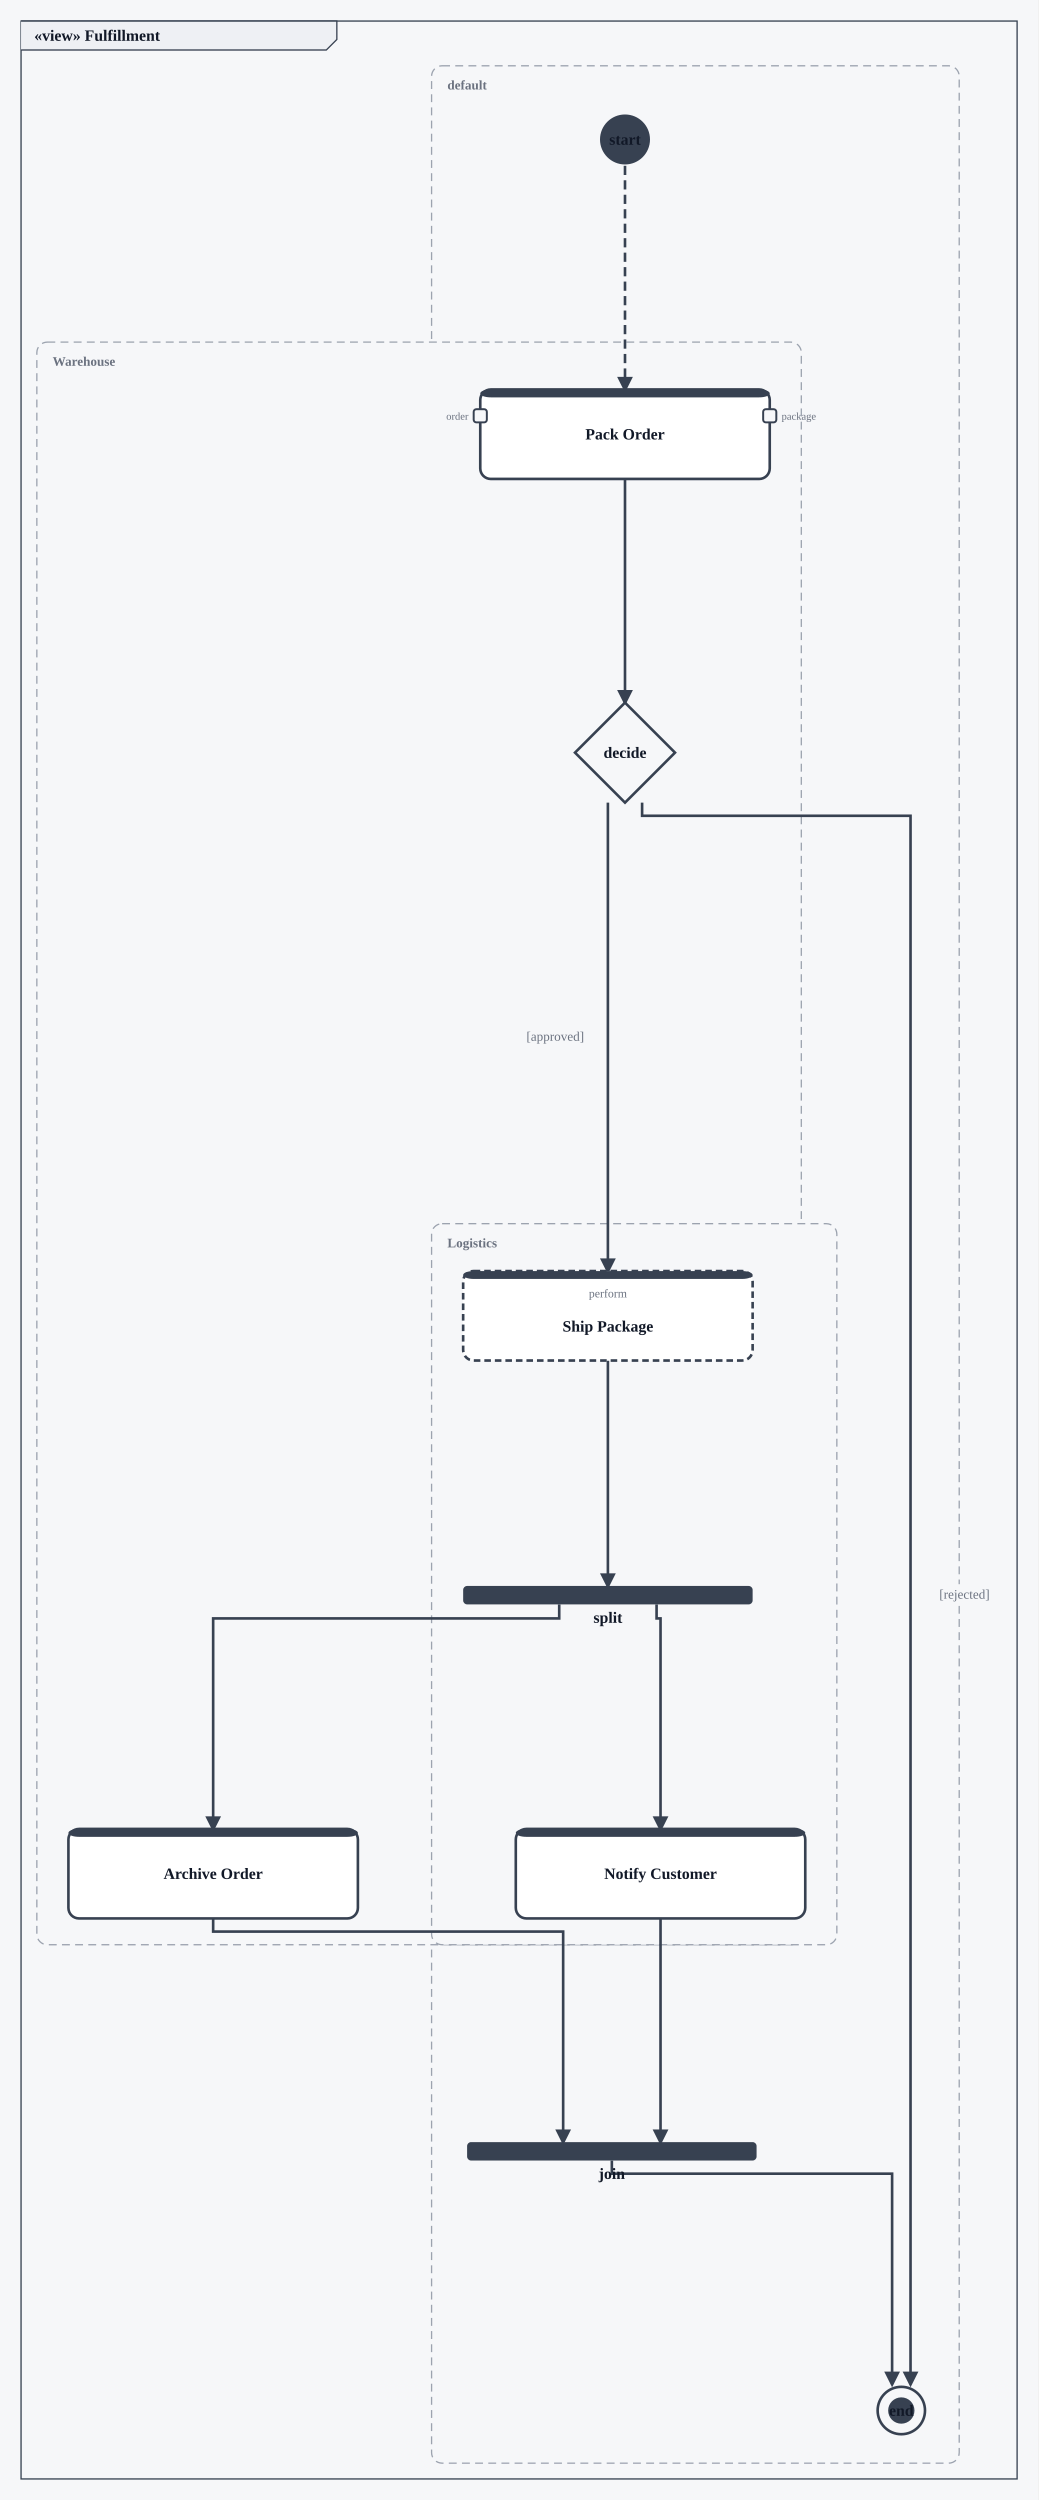
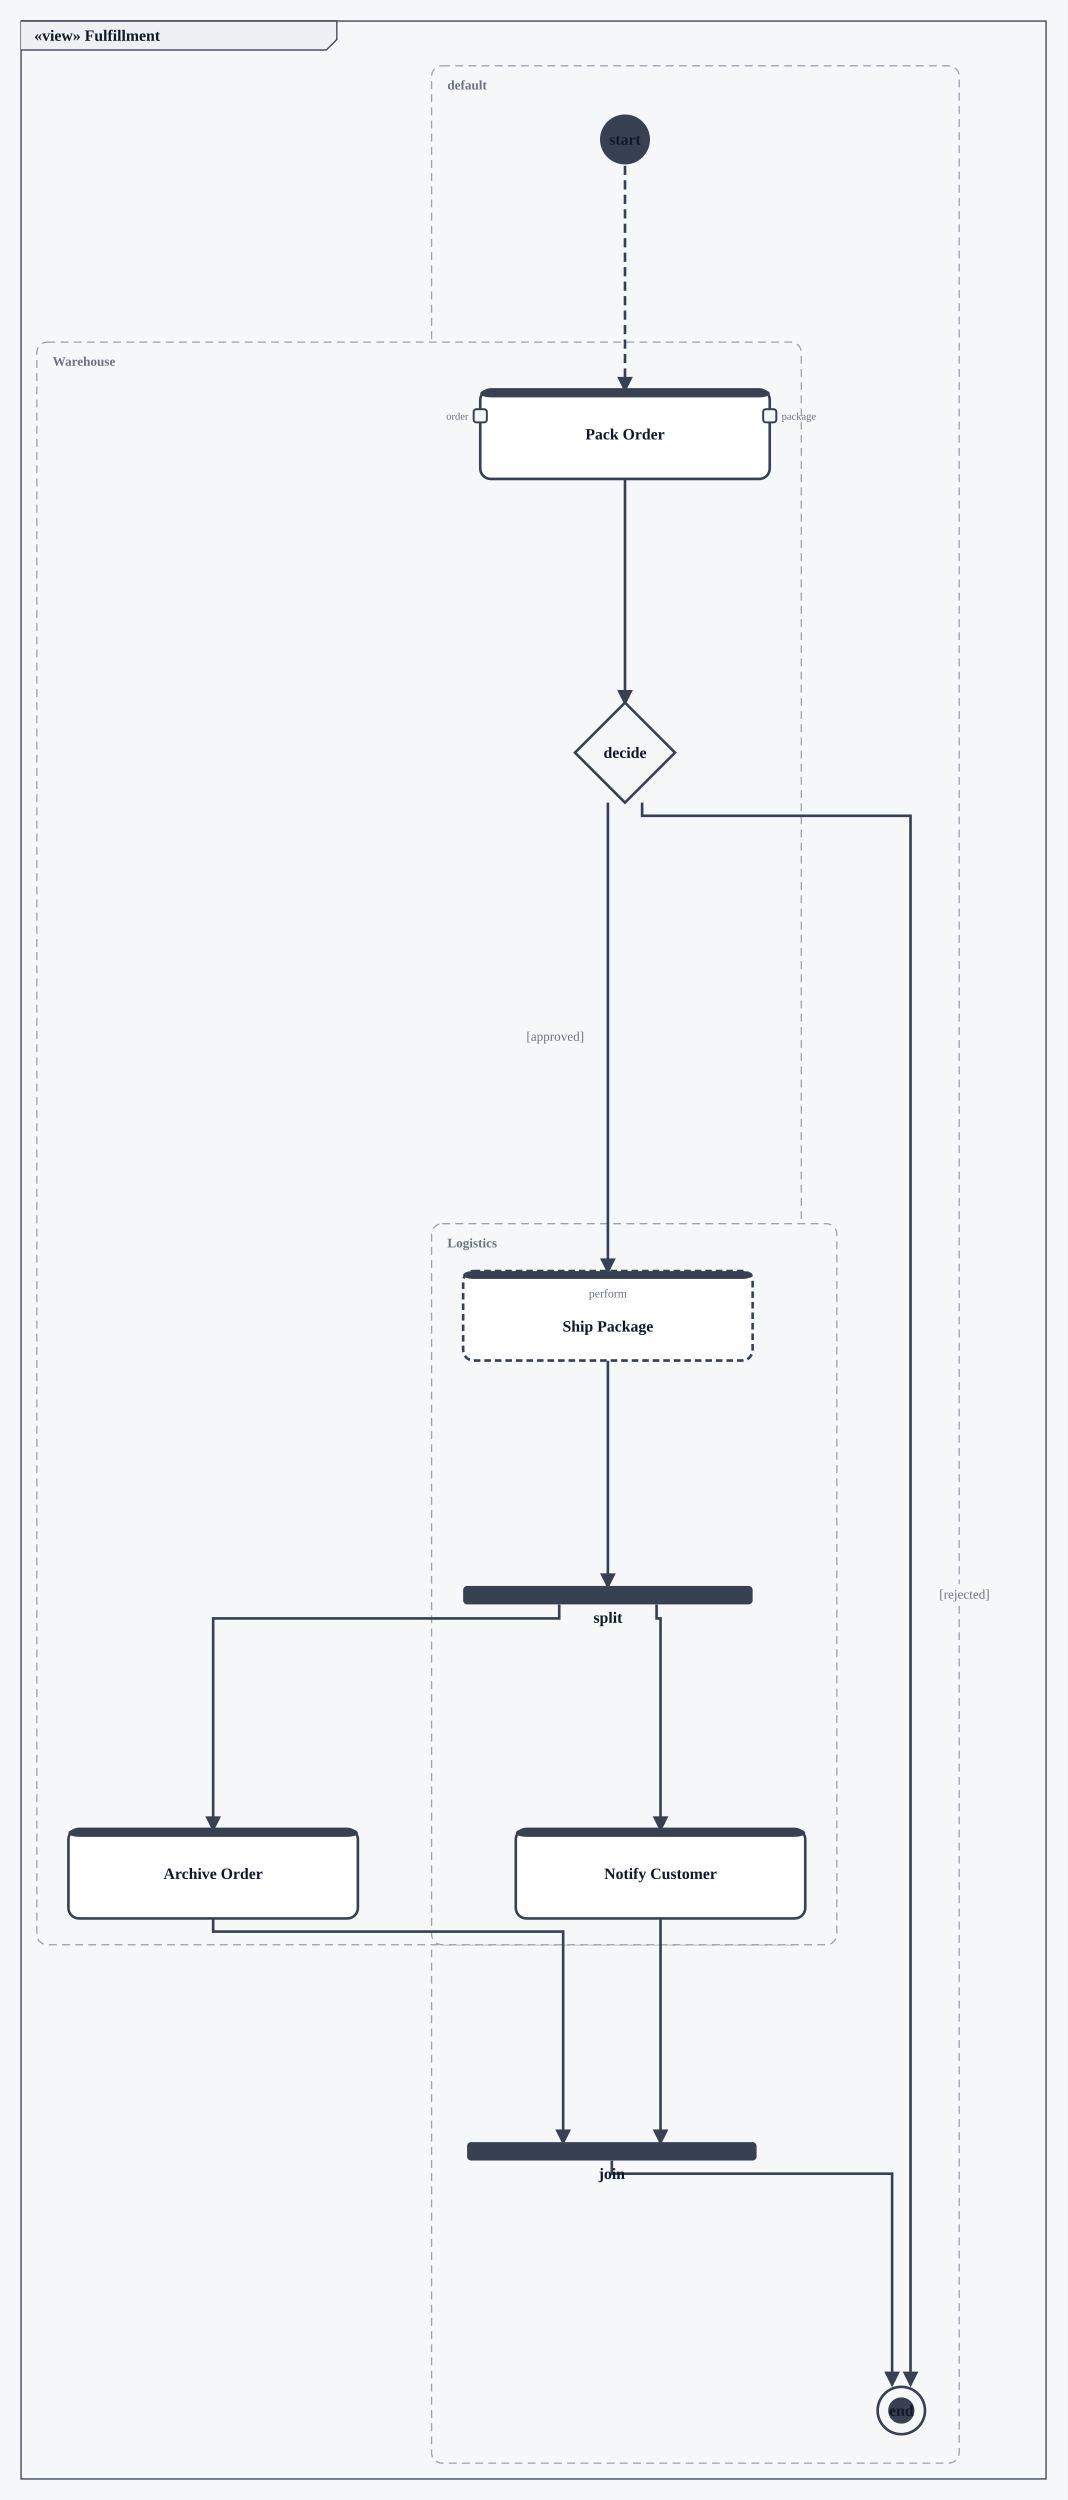
- <svg xmlns="http://www.w3.org/2000/svg" class="sysml-viz-svg" width="100%" height="100%" viewBox="28 -6 789 1900" role="img" aria-label="Fulfillment" data-color-scheme="light" style="touch-action: none; cursor: grab;">
-   <rect class="viz-bg" x="28" y="-6" width="789" height="1900" fill="#f6f7f9" />
+ <svg xmlns="http://www.w3.org/2000/svg" class="sysml-viz-svg" width="100%" height="100%" viewBox="28 -6 811 1900" role="img" aria-label="Fulfillment" data-color-scheme="light" style="touch-action: none; cursor: grab;">
+   <rect class="viz-bg" x="28" y="-6" width="811" height="1900" fill="#f6f7f9" />
  <defs>
    <marker id="viz-arrow" markerWidth="10" markerHeight="10" refX="9" refY="3" orient="auto" markerUnits="strokeWidth">
      <path d="M0,0 L0,6 L9,3 z" fill="#374151" />
    </marker>
    <marker id="general-d3-arrow" viewBox="0 -5 10 10" refX="8" refY="0" markerWidth="5" markerHeight="5" orient="auto">
      <path d="M0,-4L10,0L0,4" style="fill: #374151;" />
    </marker>
    <marker id="general-d3-arrow-open" viewBox="0 -5 10 10" refX="9" refY="0" markerWidth="8" markerHeight="8" orient="auto">
      <path d="M0,-4L10,0L0,4" style="fill: none; stroke: #374151; stroke-width: 1.3;" />
    </marker>
    <marker id="general-d3-specializes" viewBox="0 -6 12 12" refX="11" refY="0" markerWidth="8" markerHeight="8" orient="auto">
      <path d="M0,0L10,-4L10,4Z" style="fill: #ffffff; stroke: #374151; stroke-width: 1.2;" />
    </marker>
    <marker id="general-d3-defined-by" viewBox="-8 -6 20 12" refX="11" refY="0" markerWidth="13.5" markerHeight="8" orient="auto">
      <path d="M1,-4.5L11,0L1,4.5Z" style="fill: #ffffff; stroke: #374151; stroke-width: 1.2;" />
      <circle cx="-2.5" cy="-3" r="1.2" style="fill: #374151;" />
      <circle cx="-2.5" cy="3" r="1.2" style="fill: #374151;" />
    </marker>
    <marker id="general-d3-subsets" viewBox="0 -6 12 12" refX="11" refY="0" markerWidth="8" markerHeight="8" orient="auto">
      <path d="M1,-4.5L11,0L1,4.5Z" style="fill: #ffffff; stroke: #374151; stroke-width: 1.2;" />
    </marker>
    <marker id="general-d3-diamond" viewBox="0 -6 12 12" refX="2" refY="0" markerWidth="7" markerHeight="7" orient="auto">
      <path d="M0,0L5,-4L10,0L5,4Z" style="fill: #374151;" />
    </marker>
    <marker id="ibd-connection-dot" viewBox="-5 -5 10 10" refX="0" refY="0" markerWidth="5" markerHeight="5" orient="auto">
      <circle r="3" style="fill: #ffffff; stroke: #374151; stroke-width: 1.5;" />
    </marker>
    <marker id="ibd-flow-arrow" viewBox="0 -5 10 10" refX="10" refY="0" markerWidth="8" markerHeight="8" orient="auto">
      <path d="M0,-4L10,0L0,4Z" style="fill: #374151;" />
    </marker>
    <marker id="ibd-interface-arrow" viewBox="0 -5 10 10" refX="10" refY="0" markerWidth="8" markerHeight="8" orient="auto">
      <path d="M0,-4L10,0L0,4Z" style="fill: none; stroke: #374151; stroke-width: 1.5;" />
    </marker>
    <marker id="action-flow-arrow" viewBox="0 -5 10 10" refX="8" refY="0" markerWidth="6" markerHeight="6" orient="auto">
      <path d="M0,-5L10,0L0,5" style="fill: #374151;" />
    </marker>
  </defs>
  <style class="sysml-node-chrome-style">.sysml-disclosure { cursor: pointer; outline: none; }
.sysml-disclosure .sysml-disclosure-box,
.sysml-disclosure .sysml-disclosure-glyph { pointer-events: none; }
.sysml-disclosure:hover .sysml-disclosure-target { fill: #e5e7eb !important; fill-opacity: 0.55; }
.sysml-disclosure:hover .sysml-disclosure-box { fill: #e5e7eb; stroke: #374151; }
.sysml-disclosure:focus-visible .sysml-disclosure-target { stroke: #2563eb; stroke-width: 2px; fill: #e5e7eb !important; fill-opacity: 0.35; }
.sysml-disclosure:focus-visible .sysml-disclosure-box { stroke: #2563eb; }
.sysml-compartment-label text { user-select: none; }
.viz-node text { user-select: none; }</style>
  <g class="viz-root">
-     <g class="view-frame" style="pointer-events: none;">
-       <rect class="view-frame-border" x="44" y="10" width="757" height="1868" style="fill: none; stroke: #374151; stroke-width: 1px;" />
+     <g class="view-frame" data-view-name="Fulfillment" style="pointer-events: none;">
+       <rect class="view-frame-border" x="44" y="10" width="779" height="1868" style="fill: none; stroke: #374151; stroke-width: 1px;" />
      <path class="view-frame-name-compartment" d="M44,10 H284 V24 L276,32 H44" style="fill: #eef0f4; stroke: #374151; stroke-width: 1px;" />
      <text class="view-frame-name" x="54" y="25" style="font-size: 12px; font-weight: 700; fill: #111827;">«view» Fulfillment</text>
    </g>
    <g class="activity-swim-lanes">
      <rect x="356" y="44" width="401" height="1822" rx="8" style="fill: #f6f7f9; stroke: #9ca3af; stroke-dasharray: 6,4;" />
      <text x="368" y="62" style="font-size: 10px; font-weight: 700; fill: #6b7280;">default</text>
      <rect x="56" y="254" width="581" height="1218" rx="8" style="fill: #f6f7f9; stroke: #9ca3af; stroke-dasharray: 6,4;" />
      <text x="68" y="272" style="font-size: 10px; font-weight: 700; fill: #6b7280;">Warehouse</text>
      <rect x="356" y="924" width="308" height="548" rx="8" style="fill: #f6f7f9; stroke: #9ca3af; stroke-dasharray: 6,4;" />
      <text x="368" y="942" style="font-size: 10px; font-weight: 700; fill: #6b7280;">Logistics</text>
    </g>
    <g class="activity-flows">
      <path class="activity-flow action-flow-edge aflow-succession" data-flow-kind="succession" d="M503,120 L503,290" data-edge-id="flow-0" data-base-stroke-width="2" style="fill: none; stroke: #374151; stroke-width: 2px; stroke-dasharray: 7,4; marker-end: url(#action-flow-arrow);" />
      <path class="viz-edge-hit-target" data-tooltip-kind="edge" data-tooltip-id="flow-0" d="M503,120 L503,290" aria-label="Succession; From: start; To: Pack Order; Source ID: start; Target ID: pack" style="fill: none; stroke: transparent; stroke-width: 12px; pointer-events: stroke;" />
      <path class="activity-flow action-flow-edge" data-flow-kind="other" d="M503,358 L503,528" data-edge-id="flow-1" data-base-stroke-width="2" style="fill: none; stroke: #374151; stroke-width: 2px; stroke-dasharray: none; marker-end: url(#action-flow-arrow);" />
      <path class="viz-edge-hit-target" data-tooltip-kind="edge" data-tooltip-id="flow-1" d="M503,358 L503,528" aria-label="Flow; From: Pack Order; To: decide; Source ID: pack; Target ID: decide" style="fill: none; stroke: transparent; stroke-width: 12px; pointer-events: stroke;" />
      <path class="activity-flow action-flow-edge" data-flow-kind="other" d="M490,604 L490,960" data-edge-id="flow-2" data-base-stroke-width="2" style="fill: none; stroke: #374151; stroke-width: 2px; stroke-dasharray: none; marker-end: url(#action-flow-arrow);" />
      <path class="viz-edge-hit-target" data-tooltip-kind="edge" data-tooltip-id="flow-2" d="M490,604 L490,960" aria-label="Flow; Name: approved; From: decide; To: Ship Package; Condition: approved; Source ID: decide; Target ID: ship" style="fill: none; stroke: transparent; stroke-width: 12px; pointer-events: stroke;" />
      <rect x="422" y="774" width="56" height="16" rx="3" style="fill: #f6f7f9; stroke: none;" />
      <text x="450" y="785" text-anchor="middle" style="font-size: 10px; fill: #6b7280;">[approved]</text>
      <path class="activity-flow action-flow-edge" data-flow-kind="other" d="M516,604 L516,614 L720,614 L720,1806" data-edge-id="flow-3" data-base-stroke-width="2" style="fill: none; stroke: #374151; stroke-width: 2px; stroke-dasharray: none; marker-end: url(#action-flow-arrow);" />
      <path class="viz-edge-hit-target" data-tooltip-kind="edge" data-tooltip-id="flow-3" d="M516,604 L516,614 L720,614 L720,1806" aria-label="Flow; Name: rejected; From: decide; To: end; Condition: rejected; Source ID: decide; Target ID: end" style="fill: none; stroke: transparent; stroke-width: 12px; pointer-events: stroke;" />
      <rect x="733" y="1198" width="56" height="16" rx="3" style="fill: #f6f7f9; stroke: none;" />
      <text x="761" y="1209" text-anchor="middle" style="font-size: 10px; fill: #6b7280;">[rejected]</text>
      <path class="activity-flow action-flow-edge aflow-streaming" data-flow-kind="streaming" d="M490,1028 L490,1199.333" data-edge-id="flow-4" data-base-stroke-width="2" style="fill: none; stroke: #374151; stroke-width: 2px; stroke-dasharray: none; marker-end: url(#action-flow-arrow);" />
      <path class="viz-edge-hit-target" data-tooltip-kind="edge" data-tooltip-id="flow-4" d="M490,1028 L490,1199.333" aria-label="Flow; From: Ship Package; To: split; Source ID: ship; Target ID: split" style="fill: none; stroke: transparent; stroke-width: 12px; pointer-events: stroke;" />
      <path class="activity-flow action-flow-edge" data-flow-kind="other" d="M527,1213.333 L527,1224 L530,1224 L530,1384" data-edge-id="flow-5" data-base-stroke-width="2" style="fill: none; stroke: #374151; stroke-width: 2px; stroke-dasharray: none; marker-end: url(#action-flow-arrow);" />
      <path class="viz-edge-hit-target" data-tooltip-kind="edge" data-tooltip-id="flow-5" d="M527,1213.333 L527,1224 L530,1224 L530,1384" aria-label="Flow; From: split; To: Notify Customer; Source ID: split; Target ID: notify" style="fill: none; stroke: transparent; stroke-width: 12px; pointer-events: stroke;" />
      <path class="activity-flow action-flow-edge" data-flow-kind="other" d="M453,1213.333 L453,1224 L190,1224 L190,1384" data-edge-id="flow-6" data-base-stroke-width="2" style="fill: none; stroke: #374151; stroke-width: 2px; stroke-dasharray: none; marker-end: url(#action-flow-arrow);" />
      <path class="viz-edge-hit-target" data-tooltip-kind="edge" data-tooltip-id="flow-6" d="M453,1213.333 L453,1224 L190,1224 L190,1384" aria-label="Flow; From: split; To: Archive Order; Source ID: split; Target ID: archive" style="fill: none; stroke: transparent; stroke-width: 12px; pointer-events: stroke;" />
      <path class="activity-flow action-flow-edge" data-flow-kind="other" d="M530,1452 L530,1622" data-edge-id="flow-7" data-base-stroke-width="2" style="fill: none; stroke: #374151; stroke-width: 2px; stroke-dasharray: none; marker-end: url(#action-flow-arrow);" />
      <path class="viz-edge-hit-target" data-tooltip-kind="edge" data-tooltip-id="flow-7" d="M530,1452 L530,1622" aria-label="Flow; From: Notify Customer; To: join; Source ID: notify; Target ID: join" style="fill: none; stroke: transparent; stroke-width: 12px; pointer-events: stroke;" />
      <path class="activity-flow action-flow-edge" data-flow-kind="other" d="M190,1452 L190,1462 L456,1462 L456,1622" data-edge-id="flow-8" data-base-stroke-width="2" style="fill: none; stroke: #374151; stroke-width: 2px; stroke-dasharray: none; marker-end: url(#action-flow-arrow);" />
      <path class="viz-edge-hit-target" data-tooltip-kind="edge" data-tooltip-id="flow-8" d="M190,1452 L190,1462 L456,1462 L456,1622" aria-label="Flow; From: Archive Order; To: join; Source ID: archive; Target ID: join" style="fill: none; stroke: transparent; stroke-width: 12px; pointer-events: stroke;" />
      <path class="activity-flow action-flow-edge" data-flow-kind="other" d="M493,1636 L493,1646 L706,1646 L706,1806" data-edge-id="flow-9" data-base-stroke-width="2" style="fill: none; stroke: #374151; stroke-width: 2px; stroke-dasharray: none; marker-end: url(#action-flow-arrow);" />
      <path class="viz-edge-hit-target" data-tooltip-kind="edge" data-tooltip-id="flow-9" d="M493,1636 L493,1646 L706,1646 L706,1806" aria-label="Flow; From: join; To: end; Source ID: join; Target ID: end" style="fill: none; stroke: transparent; stroke-width: 12px; pointer-events: stroke;" />
    </g>
    <g class="activity-actions">
      <g class="activity-action action-flow-node" data-node-id="start" transform="translate(483,80)" style="cursor: ;">
        <circle class="node-background" data-original-stroke="#374151" data-original-width="2px" cx="20" cy="20" r="18" style="fill: #374151; stroke: #374151; stroke-width: 2px;" />
        <text x="20" y="24" text-anchor="middle" style="font-size: 12px; font-weight: 600; fill: #111827;">start</text>
      </g>
      <g class="activity-action action-flow-node" data-node-id="pack" transform="translate(393,290)" style="cursor: ;">
        <rect class="node-background" data-original-stroke="#374151" data-original-width="2px" width="220" height="68" rx="8" style="fill: #ffffff; stroke: #374151; stroke-width: 2px; stroke-dasharray: none;" />
        <rect width="220" height="6" rx="8" style="fill: #374151; stroke: none;" />
        <text x="110" y="38" text-anchor="middle" style="font-size: 12px; font-weight: 600; fill: #111827;">Pack Order</text>
        <rect class="action-parameter-badge action-parameter-input" x="-5" y="15" width="10" height="10" rx="2" style="fill: #f6f7f9; stroke: #374151; stroke-width: 1.5px;" />
        <text class="action-parameter-label action-parameter-input-label" x="-9" y="23" text-anchor="end" style="font-size: 8px; fill: #6b7280;">order</text>
        <rect class="action-parameter-badge action-parameter-output" x="215" y="15" width="10" height="10" rx="2" style="fill: #f6f7f9; stroke: #374151; stroke-width: 1.5px;" />
        <text class="action-parameter-label action-parameter-output-label" x="229" y="23" text-anchor="start" style="font-size: 8px; fill: #6b7280;">package</text>
      </g>
      <g class="activity-action action-flow-node" data-node-id="decide" transform="translate(465,528)" style="cursor: ;">
        <path class="node-background" data-original-stroke="#374151" data-original-width="2px" d="M38,0 L76,38 L38,76 L0,38 Z" style="fill: #f6f7f9; stroke: #374151; stroke-width: 2px;" />
        <text x="38" y="42" text-anchor="middle" style="font-size: 12px; font-weight: 600; fill: #111827;">decide</text>
      </g>
      <g class="activity-action action-flow-node perform-action-node" data-node-id="ship" transform="translate(380,960)" style="cursor: ;">
        <rect class="node-background" data-original-stroke="#374151" data-original-width="2px" width="220" height="68" rx="8" style="fill: #ffffff; stroke: #374151; stroke-width: 2px; stroke-dasharray: 5,3;" />
        <rect width="220" height="6" rx="8" style="fill: #374151; stroke: none;" />
        <text class="perform-action-stereotype" x="110" y="20" text-anchor="middle" style="font-size: 9px; fill: #6b7280;">perform</text>
        <text x="110" y="46" text-anchor="middle" style="font-size: 12px; font-weight: 600; fill: #111827;">Ship Package</text>
      </g>
      <g class="activity-action action-flow-node" data-node-id="split" transform="translate(380,1199.333)" style="cursor: ;">
        <rect class="node-background" data-original-stroke="none" data-original-width="0px" width="220" height="14" rx="3" style="fill: #374151; stroke: none;" />
        <text x="110" y="28" text-anchor="middle" style="font-size: 12px; font-weight: 600; fill: #111827;">split</text>
      </g>
      <g class="activity-action action-flow-node" data-node-id="notify" transform="translate(420,1384)" style="cursor: ;">
        <rect class="node-background" data-original-stroke="#374151" data-original-width="2px" width="220" height="68" rx="8" style="fill: #ffffff; stroke: #374151; stroke-width: 2px; stroke-dasharray: none;" />
        <rect width="220" height="6" rx="8" style="fill: #374151; stroke: none;" />
        <text x="110" y="38" text-anchor="middle" style="font-size: 12px; font-weight: 600; fill: #111827;">Notify Customer</text>
      </g>
      <g class="activity-action action-flow-node" data-node-id="archive" transform="translate(80,1384)" style="cursor: ;">
        <rect class="node-background" data-original-stroke="#374151" data-original-width="2px" width="220" height="68" rx="8" style="fill: #ffffff; stroke: #374151; stroke-width: 2px; stroke-dasharray: none;" />
        <rect width="220" height="6" rx="8" style="fill: #374151; stroke: none;" />
        <text x="110" y="38" text-anchor="middle" style="font-size: 12px; font-weight: 600; fill: #111827;">Archive Order</text>
      </g>
      <g class="activity-action action-flow-node" data-node-id="join" transform="translate(383,1622)" style="cursor: ;">
        <rect class="node-background" data-original-stroke="none" data-original-width="0px" width="220" height="14" rx="3" style="fill: #374151; stroke: none;" />
        <text x="110" y="28" text-anchor="middle" style="font-size: 12px; font-weight: 600; fill: #111827;">join</text>
      </g>
      <g class="activity-action action-flow-node" data-node-id="end" transform="translate(693,1806)" style="cursor: ;">
        <circle class="node-background" data-original-stroke="#374151" data-original-width="2px" cx="20" cy="20" r="18" style="fill: #f6f7f9; stroke: #374151; stroke-width: 2px;" />
        <circle cx="20" cy="20" r="10" style="fill: #374151; stroke: none;" />
        <text x="20" y="24" text-anchor="middle" style="font-size: 12px; font-weight: 600; fill: #111827;">end</text>
      </g>
    </g>
  </g>
</svg>
